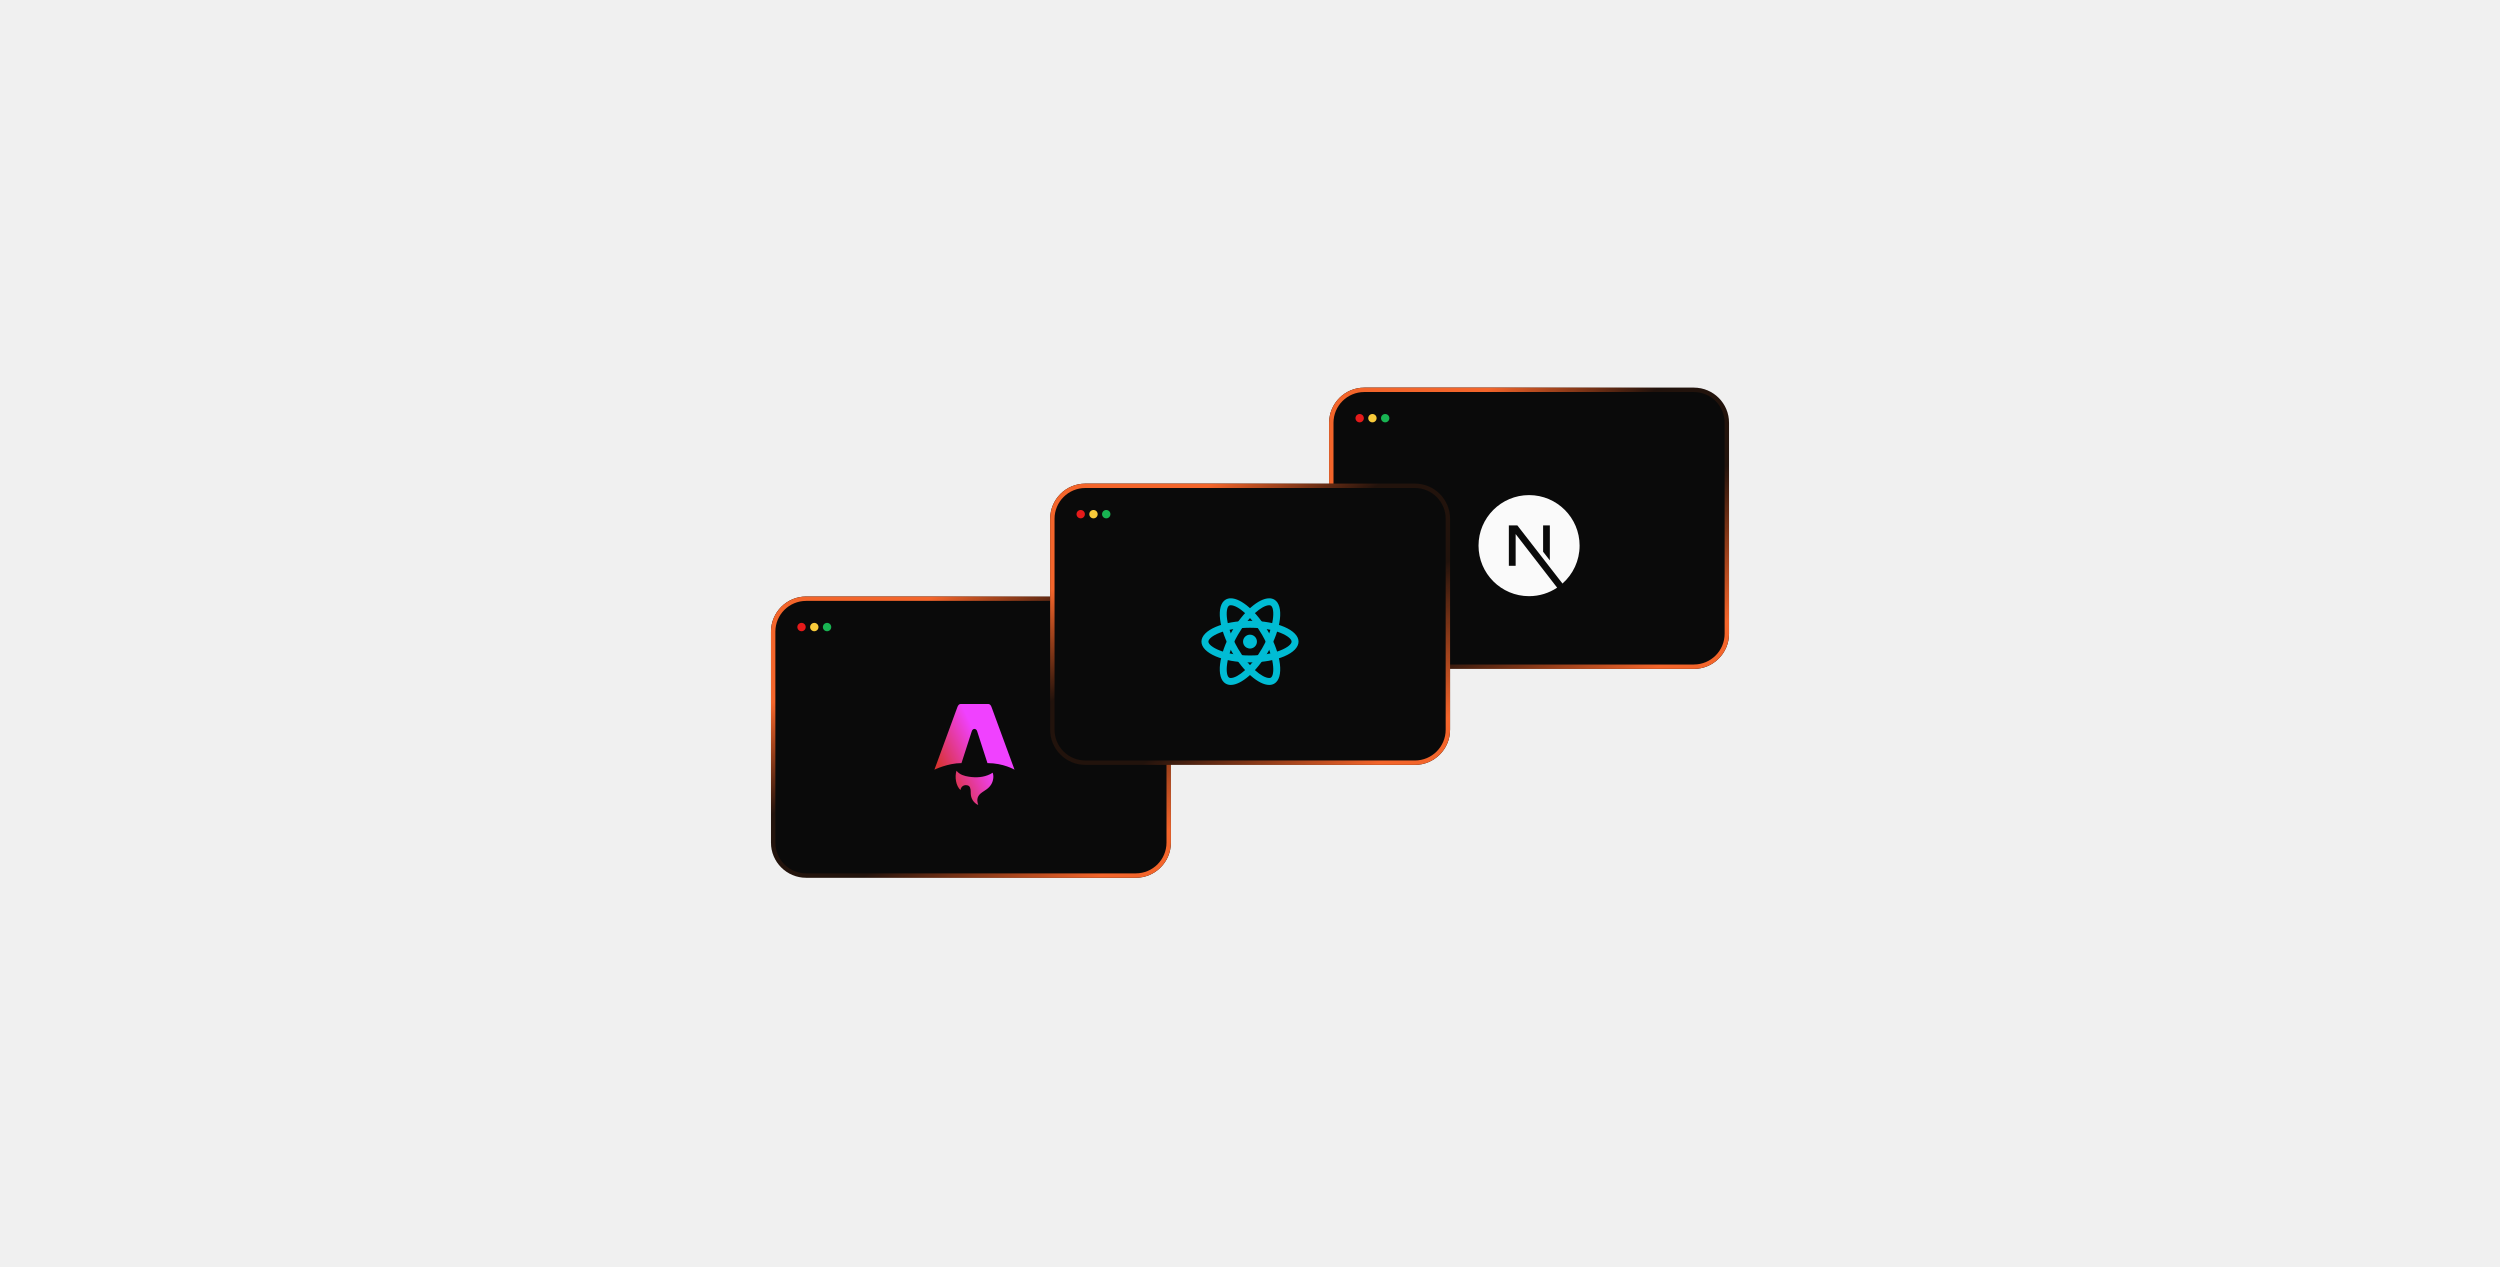
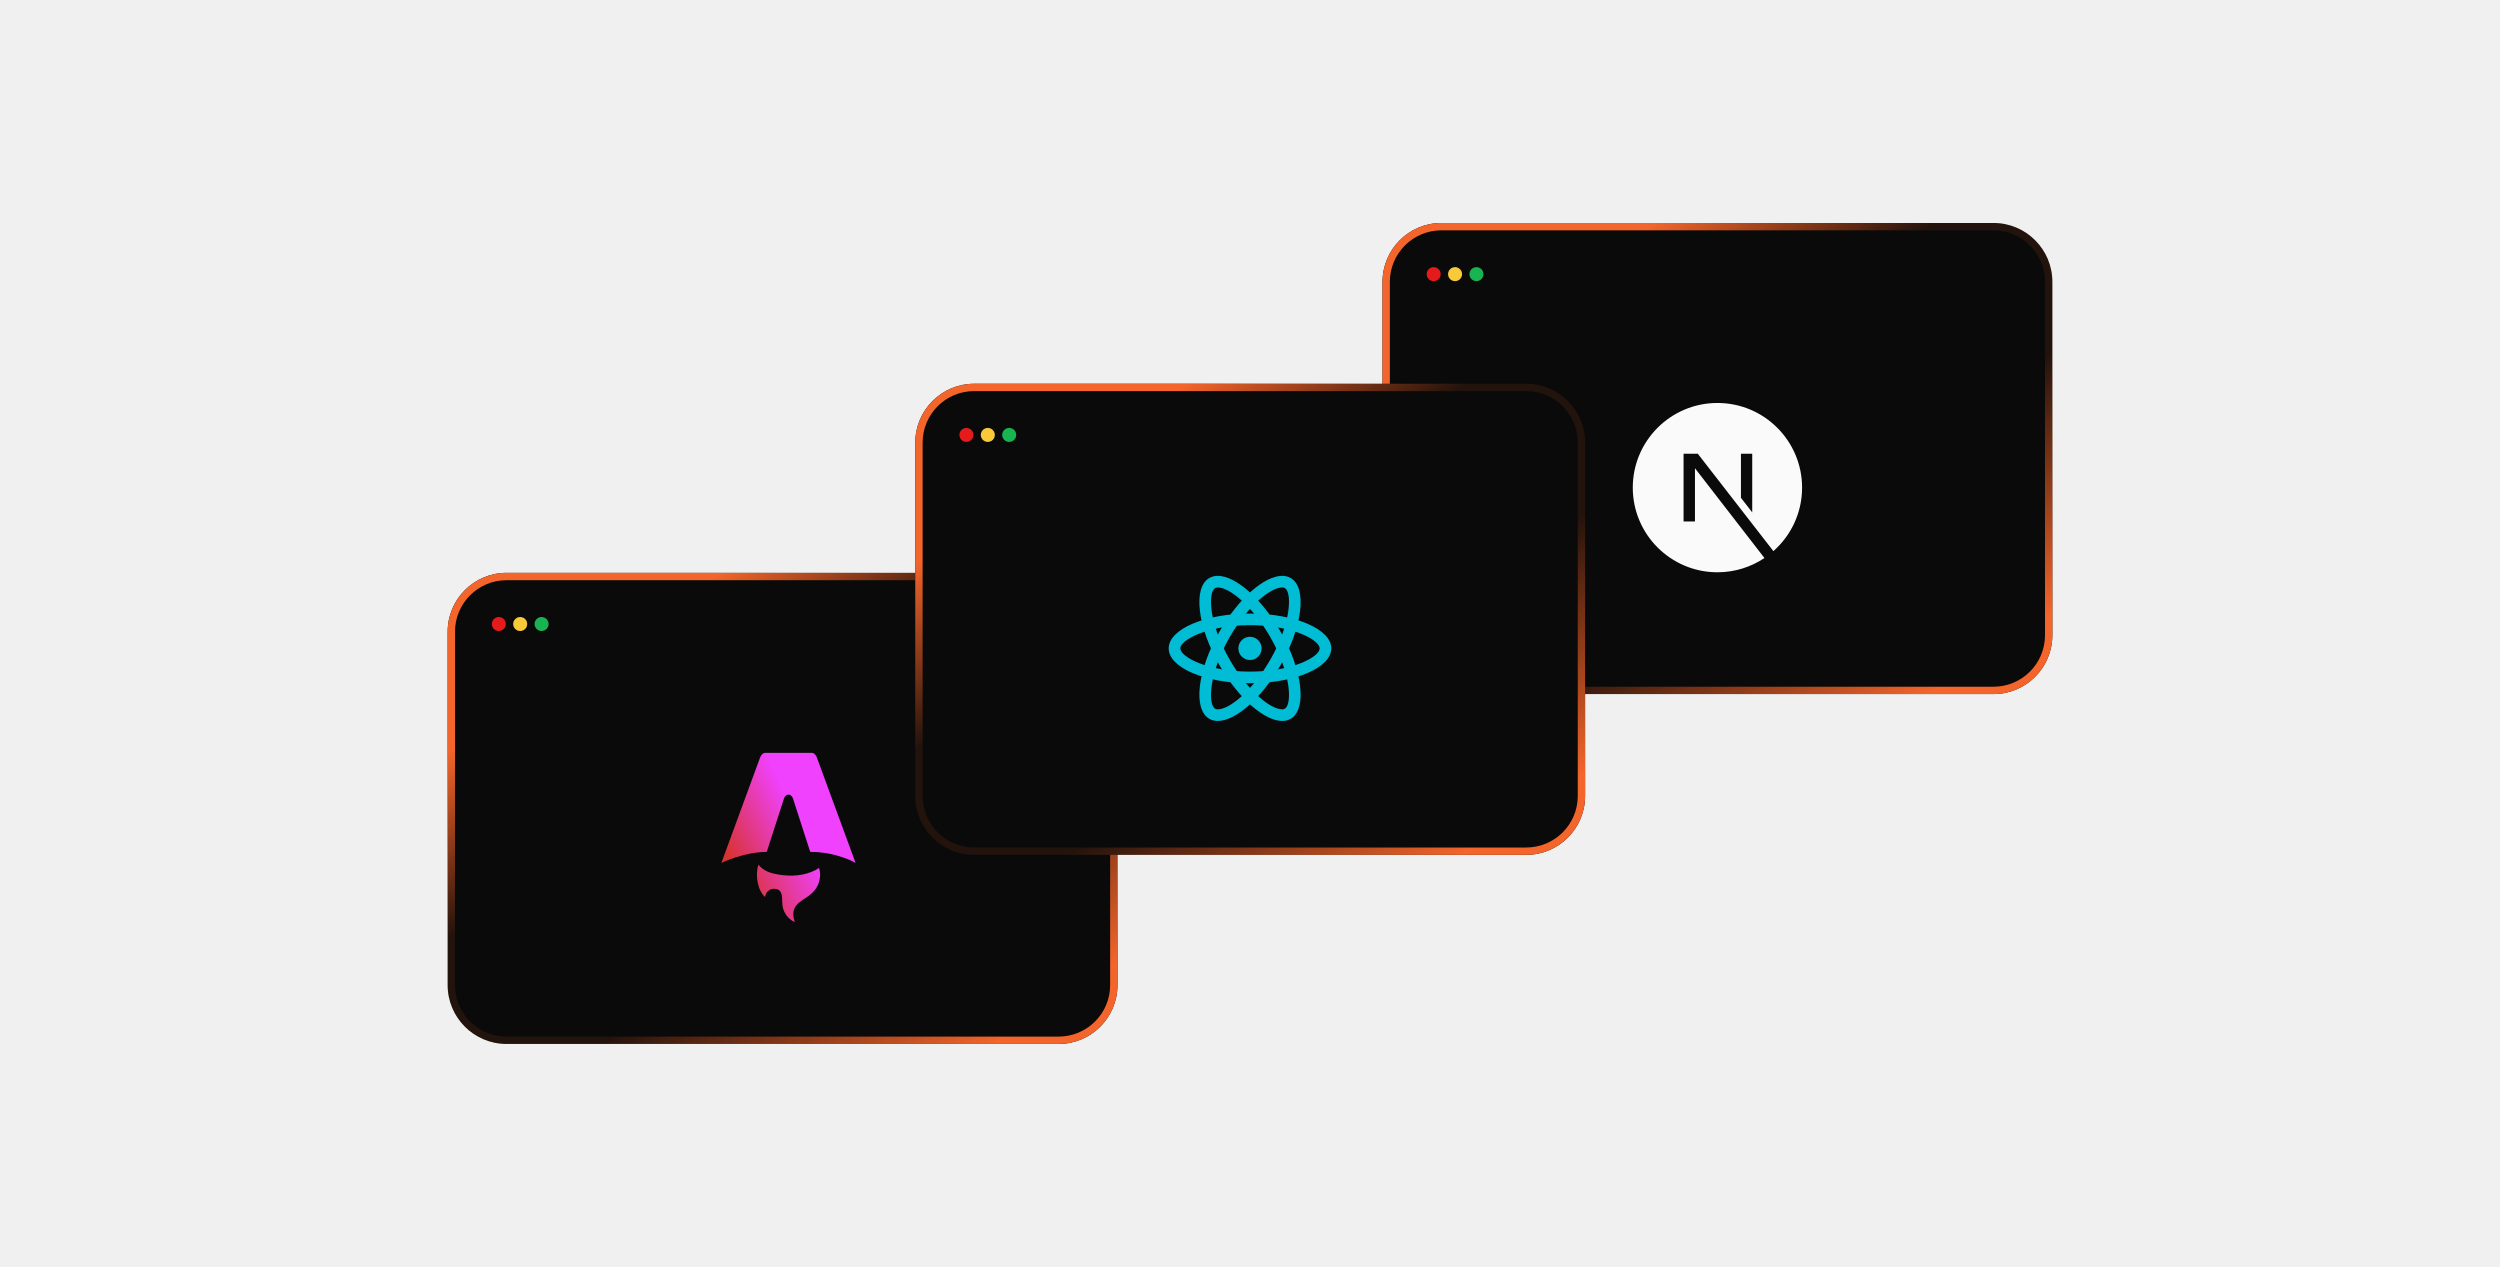
- <svg xmlns="http://www.w3.org/2000/svg" width="592" height="300" viewBox="-181.8 -90.65 991.6 502.5" fill="none">
-   <g transform="translate(124 63.1)">
+ <svg xmlns="http://www.w3.org/2000/svg" width="592" height="300" viewBox="0 0 592 300" fill="none">
+   <g transform="translate(106 52.8)">
    <g id="All scenes">
      <g id="modern-frontends">
        <g id="UI Element">
          <mask id="path-3-inside-1_1616_203" fill="white">
            <path d="M221.376 13.945C221.376 6.243 227.619 0 235.321 0H366.055C373.757 0 380 6.243 380 13.945V97.615C380 105.316 373.757 111.56 366.055 111.56H235.321C227.619 111.56 221.376 105.316 221.376 97.615V13.945Z" />
          </mask>
          <path d="M221.376 13.945C221.376 6.243 227.619 0 235.321 0H366.055C373.757 0 380 6.243 380 13.945V97.615C380 105.316 373.757 111.56 366.055 111.56H235.321C227.619 111.56 221.376 105.316 221.376 97.615V13.945Z" fill="#0A0A0A" />
          <path d="M235.321 0V1.743H366.055V0V-1.743H235.321V0ZM380 13.945H378.257V97.615H380H381.743V13.945H380ZM366.055 111.56V109.817H235.321V111.56V113.303H366.055V111.56ZM221.376 97.615H223.119V13.945H221.376H219.633V97.615H221.376ZM235.321 111.56V109.817C228.582 109.817 223.119 104.354 223.119 97.615H221.376H219.633C219.633 106.279 226.657 113.303 235.321 113.303V111.56ZM380 97.615H378.257C378.257 104.354 372.794 109.817 366.055 109.817V111.56V113.303C374.719 113.303 381.743 106.279 381.743 97.615H380ZM366.055 0V1.743C372.794 1.743 378.257 7.206 378.257 13.945H380H381.743C381.743 5.281 374.719 -1.743 366.055 -1.743V0ZM235.321 0V-1.743C226.657 -1.743 219.633 5.281 219.633 13.945H221.376H223.119C223.119 7.206 228.582 1.743 235.321 1.743V0Z" fill="url(#paint0_linear_1616_203)" mask="url(#path-3-inside-1_1616_203)" />
          <g id="Frame 636040">
            <circle id="Ellipse 4" cx="233.495" cy="12.119" r="1.66" fill="#E51A1A" />
            <circle id="Ellipse 5" cx="238.558" cy="12.119" r="1.66" fill="#F8CA3A" />
            <circle id="Ellipse 6" cx="243.622" cy="12.119" r="1.66" fill="#18B452" />
          </g>
          <g id="Frame 636041">
            <g id="ai-next">
              <path id="Vector" d="M300.688 42.624C311.751 42.624 320.733 51.606 320.733 62.669C320.733 68.655 318.104 74.031 313.939 77.706L296.042 54.651H292.669V70.681H295.367V58.078L311.821 79.338C308.636 81.471 304.805 82.715 300.688 82.715C289.624 82.715 280.642 73.733 280.642 62.669C280.642 51.606 289.624 42.624 300.688 42.624ZM306.255 65.084L308.928 68.526V54.651H306.255V65.084Z" fill="#FAFAFA" />
            </g>
          </g>
        </g>
        <g id="UI Element_2">
          <mask id="path-9-inside-2_1616_203" fill="white">
            <path d="M0 96.793C0 89.091 6.243 82.848 13.945 82.848H144.679C152.381 82.848 158.624 89.091 158.624 96.793V180.463C158.624 188.164 152.381 194.408 144.679 194.408H13.945C6.243 194.408 0 188.164 0 180.463V96.793Z" />
          </mask>
          <path d="M0 96.793C0 89.091 6.243 82.848 13.945 82.848H144.679C152.381 82.848 158.624 89.091 158.624 96.793V180.463C158.624 188.164 152.381 194.408 144.679 194.408H13.945C6.243 194.408 0 188.164 0 180.463V96.793Z" fill="#0A0A0A" />
          <path d="M13.945 82.848V84.591H144.679V82.848V81.105H13.945V82.848ZM158.624 96.793H156.881V180.463H158.624H160.367V96.793H158.624ZM144.679 194.408V192.665H13.945V194.408V196.151H144.679V194.408ZM0 180.463H1.743V96.793H0H-1.743V180.463H0ZM13.945 194.408V192.665C7.206 192.665 1.743 187.202 1.743 180.463H0H-1.743C-1.743 189.127 5.281 196.151 13.945 196.151V194.408ZM158.624 180.463H156.881C156.881 187.202 151.418 192.665 144.679 192.665V194.408V196.151C153.343 196.151 160.367 189.127 160.367 180.463H158.624ZM144.679 82.848V84.591C151.418 84.591 156.881 90.054 156.881 96.793H158.624H160.367C160.367 88.129 153.343 81.105 144.679 81.105V82.848ZM13.945 82.848V81.105C5.281 81.105 -1.743 88.129 -1.743 96.793H0H1.743C1.743 90.054 7.206 84.591 13.945 84.591V82.848Z" fill="url(#paint1_linear_1616_203)" mask="url(#path-9-inside-2_1616_203)" />
          <g id="Frame 636040_2">
            <circle id="Ellipse 4_2" cx="12.119" cy="94.967" r="1.66" fill="#E51A1A" />
            <circle id="Ellipse 5_2" cx="17.182" cy="94.967" r="1.66" fill="#F8CA3A" />
            <circle id="Ellipse 6_2" cx="22.246" cy="94.967" r="1.66" fill="#18B452" />
          </g>
          <g id="Frame 636041_2">
            <g id="ai-astro-cor">
              <g id="Vector_alt" clip-path="url(#clip0_1616_203)">
                <g id="Vector_2">
                  <path d="M75.158 159.61C73.347 157.955 72.819 154.477 73.573 151.958C74.881 153.546 76.693 154.05 78.571 154.333C81.469 154.772 84.315 154.608 87.007 153.283C87.316 153.132 87.6 152.93 87.937 152.726C88.189 153.458 88.255 154.198 88.167 154.952C87.952 156.786 87.039 158.202 85.588 159.276C85.007 159.706 84.393 160.09 83.793 160.495C81.952 161.74 81.453 163.199 82.145 165.323C82.162 165.374 82.177 165.426 82.214 165.552C81.273 165.132 80.587 164.519 80.063 163.713C79.51 162.863 79.247 161.922 79.233 160.904C79.227 160.409 79.227 159.909 79.16 159.421C78.997 158.23 78.438 157.697 77.385 157.667C76.305 157.635 75.45 158.303 75.224 159.355C75.206 159.436 75.183 159.517 75.158 159.61Z" fill="url(#paint2_linear_1616_203)" />
                  <path d="M64.823 151.538C64.823 151.538 70.185 148.926 75.562 148.926L79.616 136.38C79.767 135.773 80.211 135.361 80.711 135.361C81.211 135.361 81.654 135.773 81.806 136.38L85.86 148.926C92.228 148.926 96.599 151.538 96.599 151.538C96.599 151.538 87.491 126.728 87.473 126.678C87.212 125.944 86.771 125.472 86.176 125.472H75.247C74.652 125.472 74.229 125.944 73.95 126.678C73.93 126.727 64.823 151.538 64.823 151.538Z" fill="url(#paint3_linear_1616_203)" />
                </g>
              </g>
            </g>
          </g>
        </g>
        <g id="UI Element_3">
          <mask id="path-15-inside-3_1616_203" fill="white">
            <path d="M110.732 52.016C110.732 44.315 116.976 38.071 124.677 38.071H255.411C263.113 38.071 269.356 44.315 269.356 52.016V135.686C269.356 143.387 263.113 149.631 255.411 149.631H124.677C116.976 149.631 110.732 143.387 110.732 135.686V52.016Z" />
          </mask>
          <path d="M110.732 52.016C110.732 44.315 116.976 38.071 124.677 38.071H255.411C263.113 38.071 269.356 44.315 269.356 52.016V135.686C269.356 143.387 263.113 149.631 255.411 149.631H124.677C116.976 149.631 110.732 143.387 110.732 135.686V52.016Z" fill="#0A0A0A" />
          <path d="M124.677 38.071V39.814H255.411V38.071V36.328H124.677V38.071ZM269.356 52.016H267.613V135.686H269.356H271.099V52.016H269.356ZM255.411 149.631V147.888H124.677V149.631V151.374H255.411V149.631ZM110.732 135.686H112.476V52.016H110.732H108.989V135.686H110.732ZM124.677 149.631V147.888C117.938 147.888 112.476 142.425 112.476 135.686H110.732H108.989C108.989 144.35 116.013 151.374 124.677 151.374V149.631ZM269.356 135.686H267.613C267.613 142.425 262.15 147.888 255.411 147.888V149.631V151.374C264.076 151.374 271.099 144.35 271.099 135.686H269.356ZM255.411 38.071V39.814C262.15 39.814 267.613 45.277 267.613 52.016H269.356H271.099C271.099 43.352 264.076 36.328 255.411 36.328V38.071ZM124.677 38.071V36.328C116.013 36.328 108.989 43.352 108.989 52.016H110.732H112.476C112.476 45.277 117.938 39.814 124.677 39.814V38.071Z" fill="url(#paint4_linear_1616_203)" mask="url(#path-15-inside-3_1616_203)" />
          <g id="Frame 636040_3">
            <circle id="Ellipse 4_3" cx="122.851" cy="50.19" r="1.66" fill="#E51A1A" />
            <circle id="Ellipse 5_3" cx="127.915" cy="50.19" r="1.66" fill="#F8CA3A" />
            <circle id="Ellipse 6_3" cx="132.979" cy="50.19" r="1.66" fill="#18B452" />
          </g>
          <g id="Frame 636041_3">
            <g id="ai-react-cor">
              <g id="Vector_alt_2">
                <path d="M189.998 95.24C200.236 95.24 206.501 98.802 206.501 100.741C206.501 102.68 200.236 106.242 189.998 106.242C179.76 106.242 173.494 102.68 173.494 100.741C173.494 98.802 179.76 95.24 189.998 95.24ZM189.998 92.489C179.364 92.489 170.744 96.183 170.744 100.741C170.744 105.298 179.364 108.992 189.998 108.992C200.632 108.992 209.252 105.298 209.252 100.741C209.252 96.183 200.632 92.489 189.998 92.489Z" fill="#00BCD4" />
                <path d="M189.998 97.99C189.454 97.99 188.922 98.151 188.47 98.454C188.017 98.756 187.665 99.185 187.457 99.688C187.248 100.191 187.194 100.744 187.3 101.277C187.406 101.811 187.668 102.301 188.053 102.686C188.438 103.07 188.928 103.332 189.461 103.438C189.995 103.545 190.548 103.49 191.05 103.282C191.553 103.074 191.983 102.721 192.285 102.269C192.587 101.816 192.748 101.285 192.748 100.741C192.748 100.011 192.459 99.311 191.943 98.796C191.427 98.28 190.727 97.99 189.998 97.99Z" fill="#00BCD4" />
                <path d="M182.376 86.31C185.15 86.31 190.541 90.679 194.762 97.99C199.881 106.857 199.929 114.063 198.25 115.033C198.056 115.133 197.839 115.181 197.621 115.17C194.847 115.17 189.455 110.802 185.234 103.491C180.115 94.625 180.067 87.418 181.746 86.448C181.94 86.348 182.158 86.299 182.376 86.31ZM182.375 83.56C181.674 83.548 180.982 83.722 180.371 84.065C176.424 86.344 177.535 95.657 182.852 104.867C187.368 112.692 193.469 117.922 197.623 117.922C198.323 117.934 199.014 117.759 199.625 117.415C203.572 115.137 202.461 105.824 197.144 96.615C192.627 88.789 186.528 83.56 182.375 83.56Z" fill="#00BCD4" />
                <path d="M197.621 86.31C197.839 86.299 198.056 86.347 198.25 86.447C199.929 87.418 199.881 94.625 194.762 103.491C190.54 110.802 185.148 115.172 182.375 115.172C182.157 115.182 181.94 115.135 181.746 115.034C180.067 114.062 180.115 106.855 185.234 97.99C189.456 90.679 194.847 86.31 197.621 86.31ZM197.621 83.559C193.468 83.559 187.368 88.791 182.85 96.615C177.536 105.824 176.424 115.137 180.371 117.415C180.982 117.759 181.673 117.934 182.375 117.922C186.528 117.922 192.627 112.691 197.145 104.867C202.459 95.657 203.572 86.344 199.625 84.067C199.014 83.722 198.322 83.547 197.621 83.559Z" fill="#00BCD4" />
              </g>
            </g>
          </g>
        </g>
      </g>
    </g>
  </g>
  <defs>
    <linearGradient id="paint0_linear_1616_203" x1="254.216" y1="20.917" x2="325.357" y2="128.358" gradientUnits="userSpaceOnUse">
      <stop stop-color="#F3652B" />
      <stop offset="0.285" stop-color="#FE601F" stop-opacity="0.1" />
      <stop offset="0.6" stop-color="#FE601F" stop-opacity="0.1" />
      <stop offset="1" stop-color="#F3652B" />
    </linearGradient>
    <linearGradient id="paint1_linear_1616_203" x1="32.84" y1="103.766" x2="103.981" y2="211.206" gradientUnits="userSpaceOnUse">
      <stop stop-color="#F3652B" />
      <stop offset="0.285" stop-color="#FE601F" stop-opacity="0.1" />
      <stop offset="0.6" stop-color="#FE601F" stop-opacity="0.1" />
      <stop offset="1" stop-color="#F3652B" />
    </linearGradient>
    <linearGradient id="paint2_linear_1616_203" x1="73.24" y1="164.365" x2="90.167" y2="156.368" gradientUnits="userSpaceOnUse">
      <stop stop-color="#D83333" />
      <stop offset="1" stop-color="#F041FF" />
    </linearGradient>
    <linearGradient id="paint3_linear_1616_203" x1="73.24" y1="164.365" x2="90.167" y2="156.368" gradientUnits="userSpaceOnUse">
      <stop stop-color="#D83333" />
      <stop offset="1" stop-color="#F041FF" />
    </linearGradient>
    <linearGradient id="paint4_linear_1616_203" x1="143.573" y1="58.989" x2="214.714" y2="166.429" gradientUnits="userSpaceOnUse">
      <stop stop-color="#F3652B" />
      <stop offset="0.285" stop-color="#FE601F" stop-opacity="0.1" />
      <stop offset="0.6" stop-color="#FE601F" stop-opacity="0.1" />
      <stop offset="1" stop-color="#F3652B" />
    </linearGradient>
    <clipPath id="clip0_1616_203">
      <rect width="31.776" height="40.092" fill="white" transform="translate(64.8232 125.472)" />
    </clipPath>
  </defs>
</svg>
